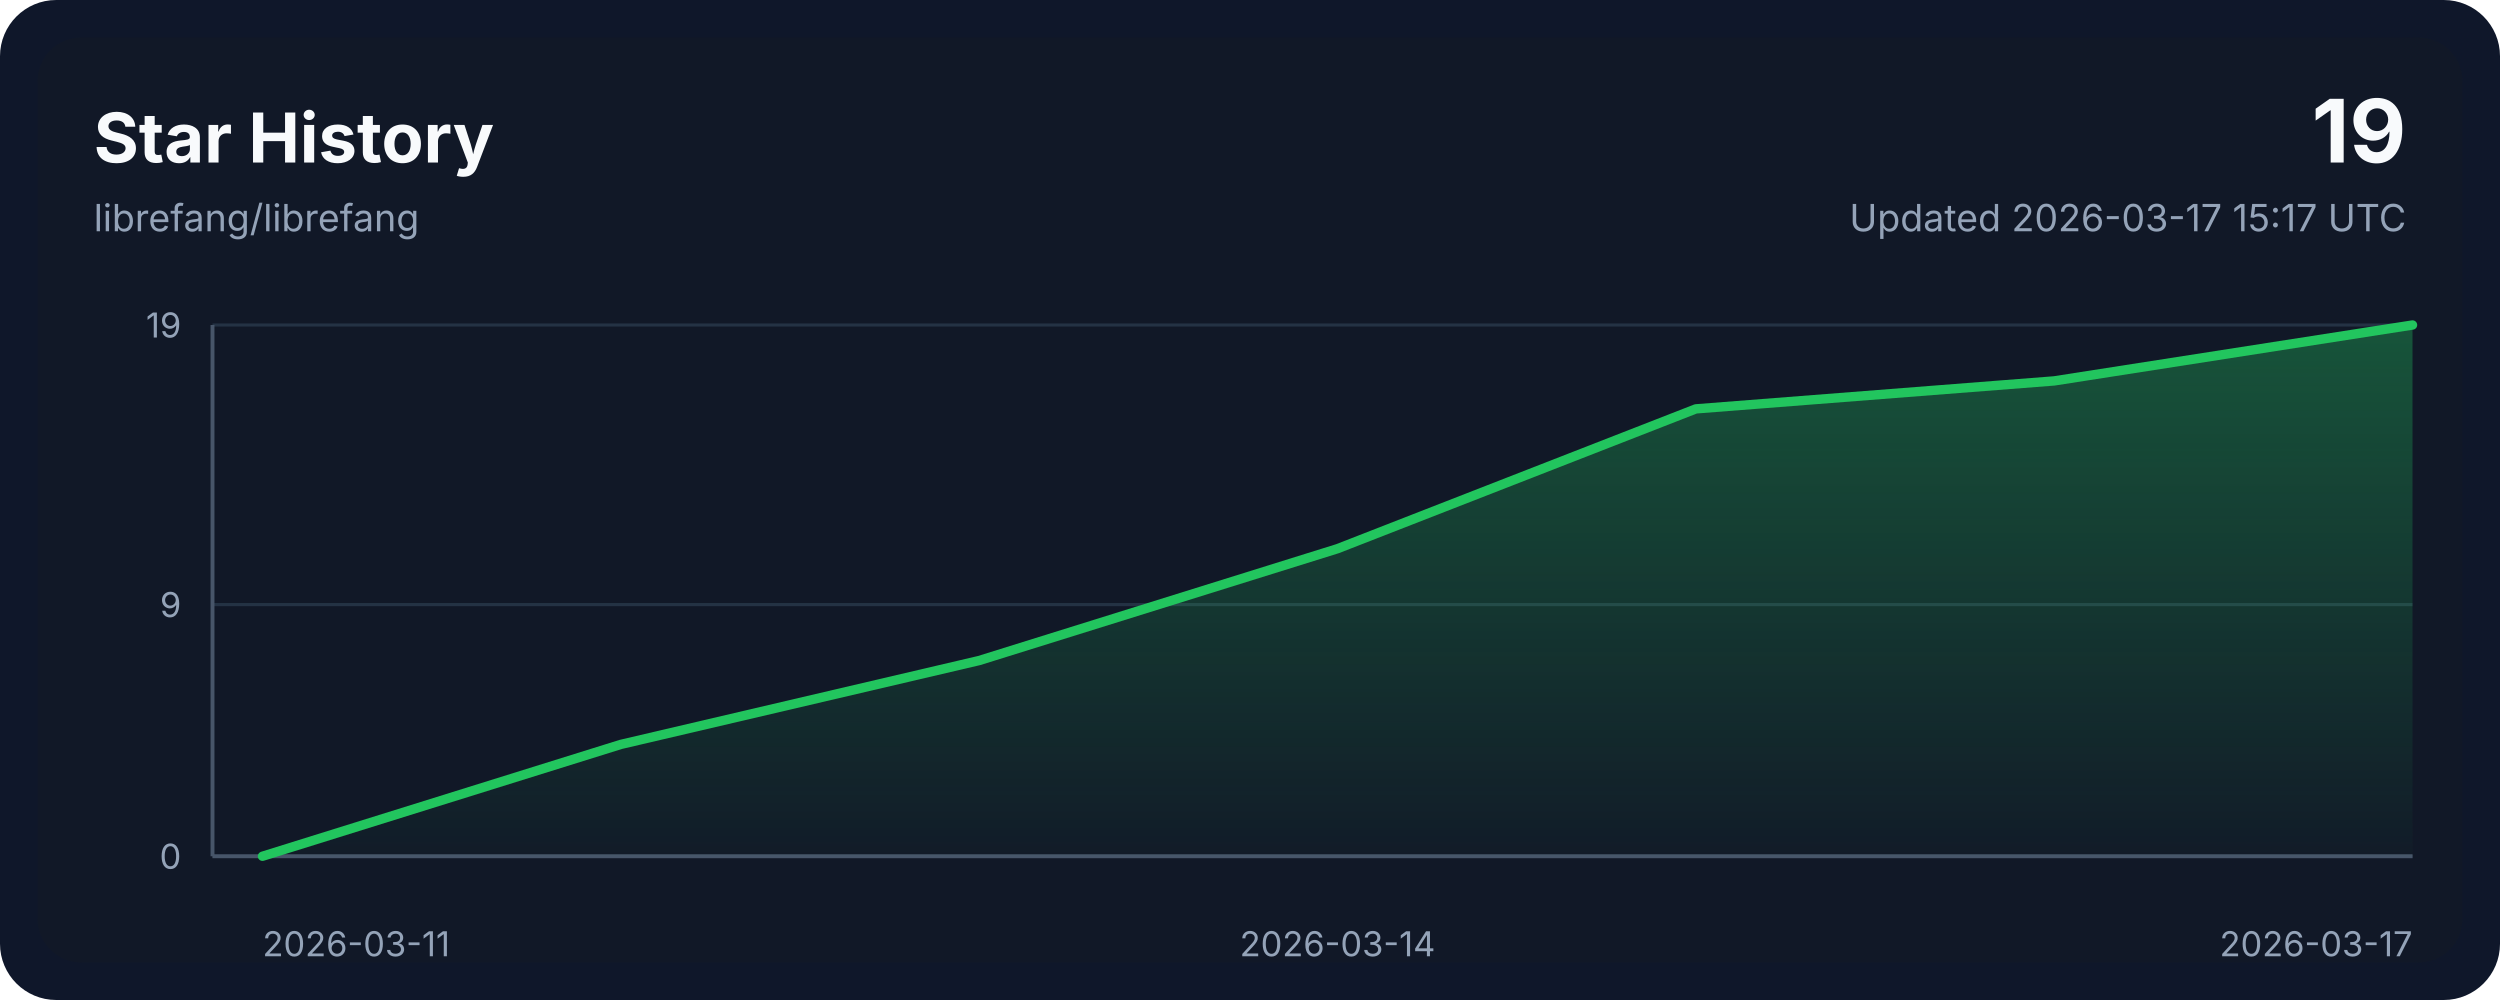
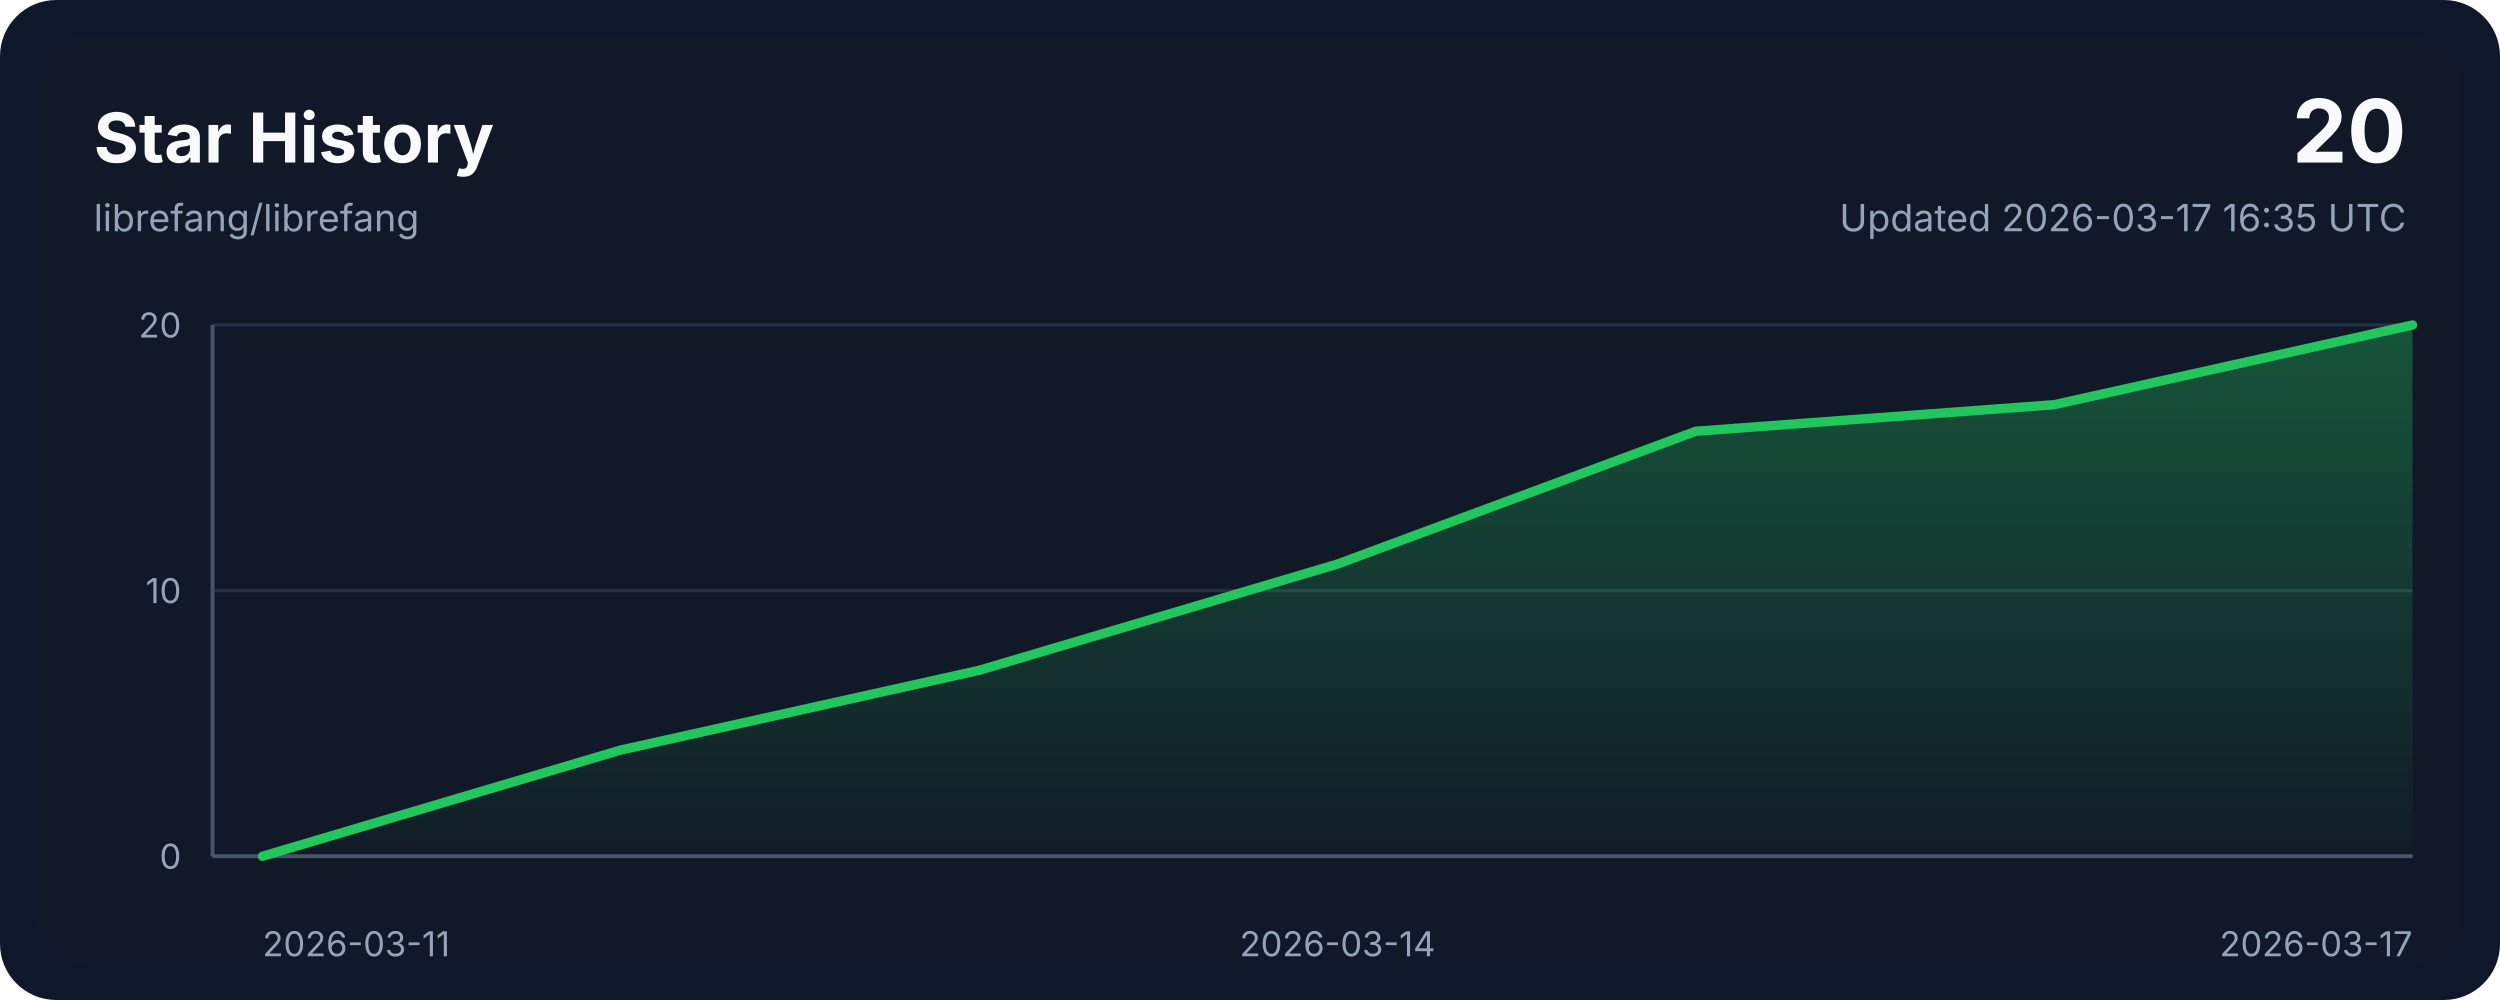
<svg xmlns="http://www.w3.org/2000/svg" width="800" height="320" viewBox="0 0 800 320" role="img" aria-labelledby="title desc">
  <style>
    .bg { fill: #0f172a; }
    .panel { fill: #111827; }
    .grid { stroke: #243244; stroke-width: 1; }
    .axis { stroke: #475569; stroke-width: 1.25; }
    .line { fill: none; stroke: #22c55e; stroke-width: 3; stroke-linecap: round; stroke-linejoin: round; }
    .area { fill: url(#areaGradient); }
    .title { font: 700 22px ui-sans-serif, system-ui, -apple-system, sans-serif; fill: #f8fafc; }
    .subtitle { font: 400 12px ui-sans-serif, system-ui, -apple-system, sans-serif; fill: #94a3b8; }
    .axis-label { font: 400 11px ui-sans-serif, system-ui, -apple-system, sans-serif; fill: #94a3b8; }
    .value { font: 700 28px ui-sans-serif, system-ui, -apple-system, sans-serif; fill: #f8fafc; }
  </style>
  <defs>
    <linearGradient id="areaGradient" x1="0" x2="0" y1="0" y2="1">
      <stop offset="0%" stop-color="#22c55e" stop-opacity="0.35" />
      <stop offset="100%" stop-color="#22c55e" stop-opacity="0.02" />
    </linearGradient>
  </defs>
  <rect width="800" height="320" rx="18" class="bg" />
  <rect x="12" y="12" width="776" height="296" rx="14" class="panel" />
  <text x="30" y="52" class="title">Star History</text>
  <text x="30" y="74" class="subtitle">librefang/librefang</text>
-   <text x="770" y="52" class="value" text-anchor="end">19</text>
-   <text x="770" y="74" class="subtitle" text-anchor="end">Updated 2026-03-17 15:17 UTC</text>
+   <text x="770" y="52" class="value" text-anchor="end">20</text>
+   <text x="770" y="74" class="subtitle" text-anchor="end">Updated 2026-03-17 16:35 UTC</text>
  <line x1="68" y1="274.00" x2="772" y2="274.00" class="grid" />
-   <line x1="68" y1="193.47" x2="772" y2="193.47" class="grid" />
+   <line x1="68" y1="189.00" x2="772" y2="189.00" class="grid" />
  <line x1="68" y1="104.00" x2="772" y2="104.00" class="grid" />
  <line x1="68" y1="274" x2="772" y2="274" class="axis" />
  <line x1="68" y1="104" x2="68" y2="274" class="axis" />
-   <path d="M 84,274 L 84.00,274.00 L 198.67,238.21 L 313.33,211.37 L 428.00,175.58 L 542.67,130.84 L 657.33,121.89 L 772.00,104.00 L 772,274 Z" class="area" />
-   <polyline points="84.00,274.00 198.67,238.21 313.33,211.37 428.00,175.58 542.67,130.84 657.33,121.89 772.00,104.00" class="line" />
+   <path d="M 84,274 L 84.00,274.00 L 198.67,240.00 L 313.33,214.50 L 428.00,180.50 L 542.67,138.00 L 657.33,129.50 L 772.00,104.00 L 772,274 Z" class="area" />
+   <polyline points="84.00,274.00 198.67,240.00 313.33,214.50 428.00,180.50 542.67,138.00 657.33,129.50 772.00,104.00" class="line" />
  <text x="84.00" y="306" class="axis-label" text-anchor="start">2026-03-11</text>
  <text x="428.00" y="306" class="axis-label" text-anchor="middle">2026-03-14</text>
  <text x="772.00" y="306" class="axis-label" text-anchor="end">2026-03-17</text>
  <text x="58" y="278.00" class="axis-label" text-anchor="end">0</text>
-   <text x="58" y="197.47" class="axis-label" text-anchor="end">9</text>
-   <text x="58" y="108.00" class="axis-label" text-anchor="end">19</text>
+   <text x="58" y="193.00" class="axis-label" text-anchor="end">10</text>
+   <text x="58" y="108.00" class="axis-label" text-anchor="end">20</text>
</svg>
